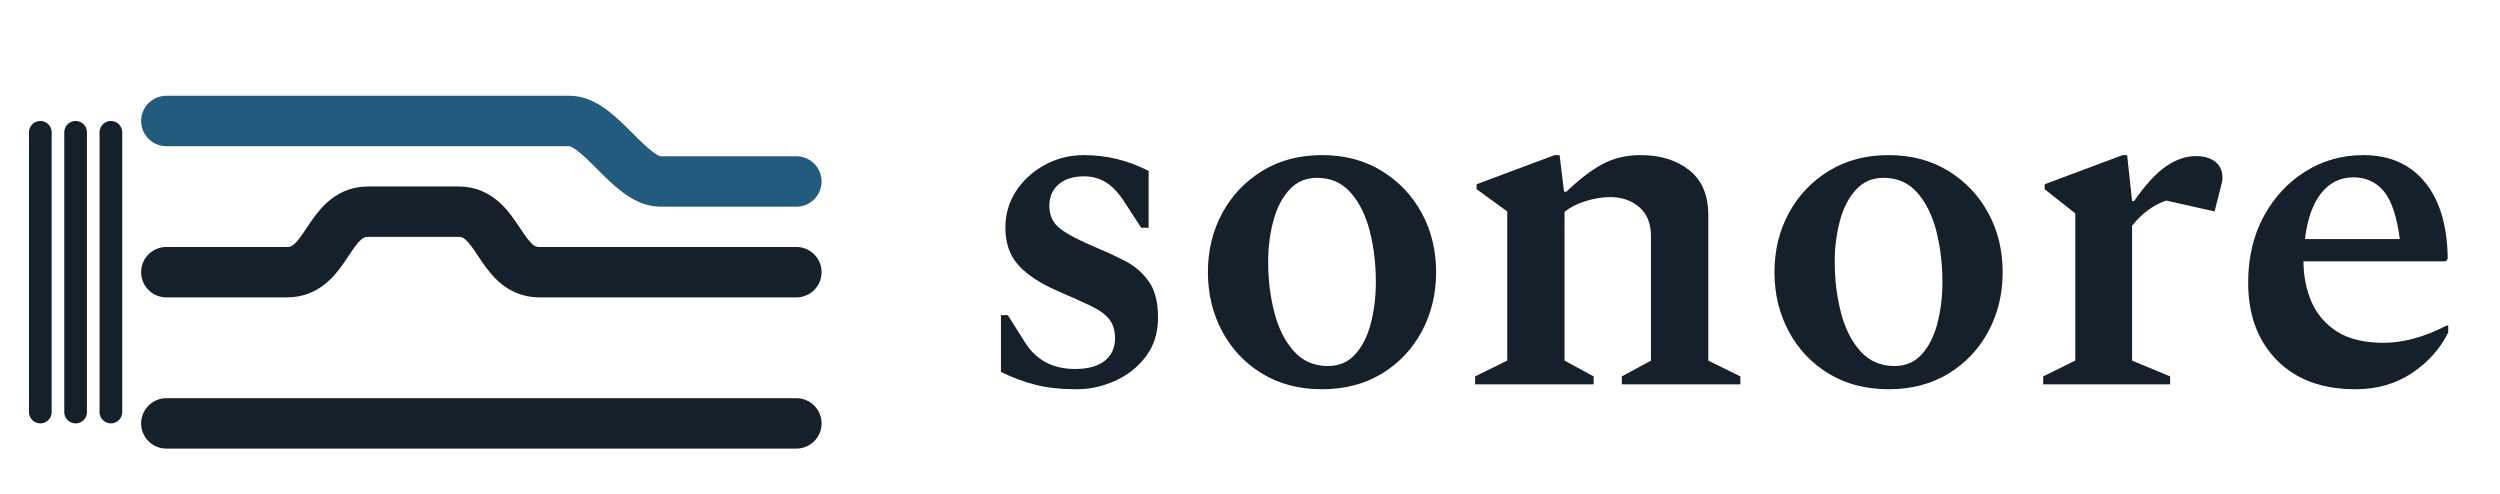
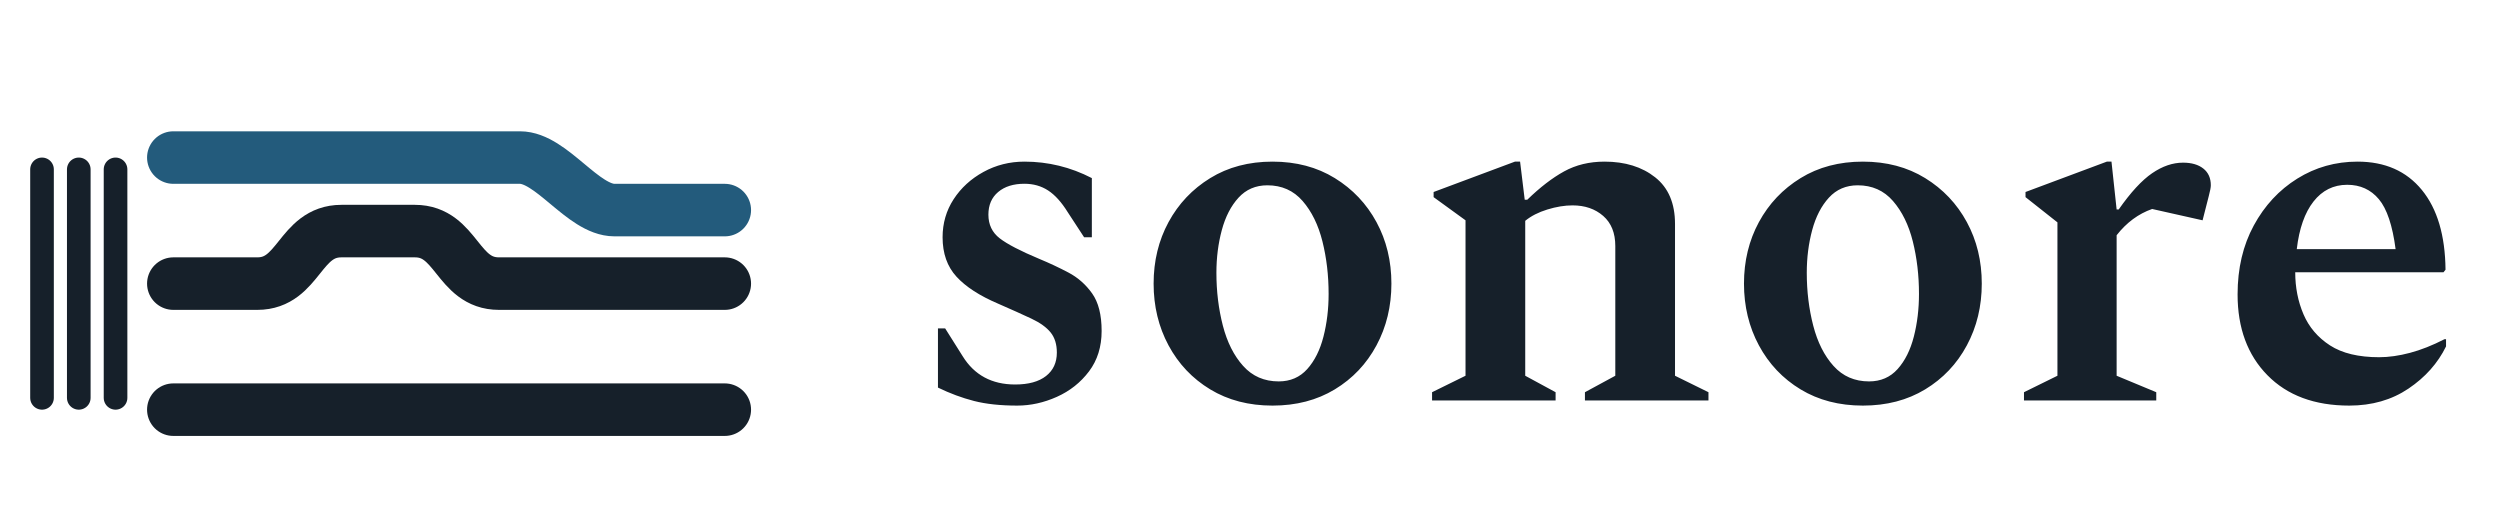
- <svg xmlns="http://www.w3.org/2000/svg" viewBox="-33 -24 496 98" role="img" aria-label="sonore">
-   <path d="M-25,2.25 V57.75" stroke="#16202A" stroke-width="4.5" stroke-linecap="round" />
-   <path d="M-18,2.25 V57.75" stroke="#16202A" stroke-width="4.5" stroke-linecap="round" />
-   <path d="M-11,2.25 V57.75" stroke="#16202A" stroke-width="4.5" stroke-linecap="round" />
-   <path d="M0,0 H80 C86,0 92,12 98,12 H125" stroke="#235B7C" fill="none" stroke-width="10" stroke-linecap="round" stroke-linejoin="round" />
-   <path d="M0,30 H24 C32,30 32,18 40,18 H58 C66,18 66,30 74,30 H125" stroke="#16202A" fill="none" stroke-width="10" stroke-linecap="round" stroke-linejoin="round" />
-   <path d="M0,60 H125" stroke="#16202A" fill="none" stroke-width="10" stroke-linecap="round" stroke-linejoin="round" />
-   <path d="M180.678 53.226Q175.876 53.226 172.446 52.344Q169.016 51.462 165.586 49.796V38.526H166.958L170.29 43.818Q173.622 49.208 180.286 49.208Q184.108 49.208 186.166 47.591Q188.224 45.974 188.224 43.132Q188.224 40.78 187.048 39.31Q185.872 37.84 183.373 36.664Q180.874 35.488 177.052 33.822Q171.76 31.568 169.114 28.677Q166.468 25.786 166.468 21.18Q166.468 17.162 168.575 13.928Q170.682 10.694 174.259 8.734Q177.836 6.774 182.05 6.774Q188.812 6.774 194.888 9.91V21.18H193.418L190.282 16.378Q188.518 13.536 186.558 12.262Q184.598 10.988 182.05 10.988Q178.914 10.988 177.052 12.556Q175.19 14.124 175.19 16.868Q175.19 19.71 177.346 21.376Q179.502 23.042 184.892 25.296Q187.734 26.472 190.429 27.893Q193.124 29.314 194.937 31.862Q196.75 34.41 196.75 39.016Q196.75 43.524 194.349 46.709Q191.948 49.894 188.224 51.56Q184.5 53.226 180.678 53.226Z M229.286 53.226Q222.524 53.226 217.428 50.139Q212.332 47.052 209.49 41.76Q206.648 36.468 206.648 30.0Q206.648 23.532 209.49 18.289Q212.332 13.046 217.428 9.91Q222.524 6.774 229.286 6.774Q236.048 6.774 241.144 9.91Q246.24 13.046 249.082 18.289Q251.924 23.532 251.924 30.0Q251.924 36.468 249.082 41.76Q246.24 47.052 241.144 50.139Q236.048 53.226 229.286 53.226ZM230.462 48.62Q233.794 48.62 235.901 46.268Q238.008 43.916 238.988 40.094Q239.968 36.272 239.968 31.96Q239.968 26.668 238.792 21.964Q237.616 17.26 235.019 14.271Q232.422 11.282 228.306 11.282Q224.974 11.282 222.818 13.634Q220.662 15.986 219.633 19.808Q218.604 23.63 218.604 27.942Q218.604 33.234 219.829 37.987Q221.054 42.74 223.7 45.68Q226.346 48.62 230.462 48.62Z M259.666 52.246V50.678L266.036 47.542V17.946L259.96 13.536V12.556L275.444 6.774H276.424L277.306 14.026H277.796Q281.422 10.498 284.803 8.636Q288.184 6.774 292.496 6.774Q298.376 6.774 302.149 9.763Q305.922 12.752 305.922 18.632V47.542L312.292 50.678V52.246H288.772V50.678L294.554 47.542V22.846Q294.554 19.122 292.251 17.113Q289.948 15.104 286.42 15.104Q284.166 15.104 281.618 15.888Q279.07 16.672 277.404 18.044V47.542L283.186 50.678V52.246Z M341.692 53.226Q334.93 53.226 329.834 50.139Q324.738 47.052 321.896 41.76Q319.054 36.468 319.054 30.0Q319.054 23.532 321.896 18.289Q324.738 13.046 329.834 9.91Q334.93 6.774 341.692 6.774Q348.454 6.774 353.55 9.91Q358.646 13.046 361.488 18.289Q364.33 23.532 364.33 30.0Q364.33 36.468 361.488 41.76Q358.646 47.052 353.55 50.139Q348.454 53.226 341.692 53.226ZM342.868 48.62Q346.2 48.62 348.307 46.268Q350.414 43.916 351.394 40.094Q352.374 36.272 352.374 31.96Q352.374 26.668 351.198 21.964Q350.022 17.26 347.425 14.271Q344.828 11.282 340.712 11.282Q337.38 11.282 335.224 13.634Q333.068 15.986 332.039 19.808Q331.01 23.63 331.01 27.942Q331.01 33.234 332.235 37.987Q333.46 42.74 336.106 45.68Q338.752 48.62 342.868 48.62Z M372.366 52.246V50.678L378.736 47.542V18.338L372.66 13.536V12.556L388.144 6.774H389.026L390.006 15.888H390.398Q393.828 10.988 396.768 8.979Q399.708 6.97 402.648 6.97Q405.098 6.97 406.519 8.097Q407.94 9.224 407.94 11.282Q407.94 11.87 407.548 13.34L406.372 17.946L396.768 15.79Q392.848 17.162 390.006 20.788V47.542L397.552 50.678V52.246Z M434.302 53.226Q424.404 53.226 418.72 47.444Q413.036 41.662 413.036 32.058Q413.036 24.61 416.123 18.926Q419.21 13.242 424.404 10.008Q429.598 6.774 435.87 6.774Q443.71 6.774 448.12 12.164Q452.53 17.554 452.628 27.354L452.236 27.844H424.012Q424.012 32.156 425.58 35.831Q427.148 39.506 430.627 41.76Q434.106 44.014 439.986 44.014Q442.73 44.014 445.866 43.181Q449.002 42.348 452.432 40.584H452.726V41.956Q450.374 46.758 445.572 49.992Q440.77 53.226 434.302 53.226ZM433.91 11.184Q429.99 11.184 427.491 14.369Q424.992 17.554 424.306 23.434H443.122Q442.24 16.672 439.937 13.928Q437.634 11.184 433.91 11.184Z" fill="#16202A" />
+ <svg xmlns="http://www.w3.org/2000/svg" viewBox="-33 -30 476 98" role="img" aria-label="sonore">
+   <path d="M-25,2.25 V45.75" stroke="#16202A" stroke-width="4.5" stroke-linecap="round" />
+   <path d="M-18,2.25 V45.75" stroke="#16202A" stroke-width="4.5" stroke-linecap="round" />
+   <path d="M-11,2.25 V45.75" stroke="#16202A" stroke-width="4.5" stroke-linecap="round" />
+   <path d="M0,0 H66 C72,0 78,10 84,10 H105" stroke="#235B7C" fill="none" stroke-width="10" stroke-linecap="round" stroke-linejoin="round" />
+   <path d="M0,24 H16 C24,24 24,14 32,14 H46 C54,14 54,24 62,24 H105" stroke="#16202A" fill="none" stroke-width="10" stroke-linecap="round" stroke-linejoin="round" />
+   <path d="M0,48 H105" stroke="#16202A" fill="none" stroke-width="10" stroke-linecap="round" stroke-linejoin="round" />
+   <path d="M160.678 47.226Q155.876 47.226 152.446 46.344Q149.016 45.462 145.586 43.796V32.526H146.958L150.29 37.818Q153.622 43.208 160.286 43.208Q164.108 43.208 166.166 41.591Q168.224 39.974 168.224 37.132Q168.224 34.78 167.048 33.31Q165.872 31.84 163.373 30.664Q160.874 29.488 157.052 27.822Q151.76 25.568 149.114 22.677Q146.468 19.786 146.468 15.18Q146.468 11.162 148.575 7.928Q150.682 4.694 154.259 2.734Q157.836 0.774 162.05 0.774Q168.812 0.774 174.888 3.91V15.18H173.418L170.282 10.378Q168.518 7.536 166.558 6.262Q164.598 4.988 162.05 4.988Q158.914 4.988 157.052 6.556Q155.19 8.124 155.19 10.868Q155.19 13.71 157.346 15.376Q159.502 17.042 164.892 19.296Q167.734 20.472 170.429 21.893Q173.124 23.314 174.937 25.862Q176.75 28.41 176.75 33.016Q176.75 37.524 174.349 40.709Q171.948 43.894 168.224 45.56Q164.5 47.226 160.678 47.226Z M209.286 47.226Q202.524 47.226 197.428 44.139Q192.332 41.052 189.49 35.76Q186.648 30.468 186.648 24.0Q186.648 17.532 189.49 12.289Q192.332 7.046 197.428 3.91Q202.524 0.774 209.286 0.774Q216.048 0.774 221.144 3.91Q226.24 7.046 229.082 12.289Q231.924 17.532 231.924 24.0Q231.924 30.468 229.082 35.76Q226.24 41.052 221.144 44.139Q216.048 47.226 209.286 47.226ZM210.462 42.62Q213.794 42.62 215.901 40.268Q218.008 37.916 218.988 34.094Q219.968 30.272 219.968 25.96Q219.968 20.668 218.792 15.964Q217.616 11.26 215.019 8.271Q212.422 5.282 208.306 5.282Q204.974 5.282 202.818 7.634Q200.662 9.986 199.633 13.808Q198.604 17.63 198.604 21.942Q198.604 27.234 199.829 31.987Q201.054 36.74 203.7 39.68Q206.346 42.62 210.462 42.62Z M239.666 46.246V44.678L246.036 41.542V11.946L239.96 7.536V6.556L255.444 0.774H256.424L257.306 8.026H257.796Q261.422 4.498 264.803 2.636Q268.184 0.774 272.496 0.774Q278.376 0.774 282.149 3.763Q285.922 6.752 285.922 12.632V41.542L292.292 44.678V46.246H268.772V44.678L274.554 41.542V16.846Q274.554 13.122 272.251 11.113Q269.948 9.104 266.42 9.104Q264.166 9.104 261.618 9.888Q259.07 10.672 257.404 12.044V41.542L263.186 44.678V46.246Z M321.692 47.226Q314.93 47.226 309.834 44.139Q304.738 41.052 301.896 35.76Q299.054 30.468 299.054 24.0Q299.054 17.532 301.896 12.289Q304.738 7.046 309.834 3.91Q314.93 0.774 321.692 0.774Q328.454 0.774 333.55 3.91Q338.646 7.046 341.488 12.289Q344.33 17.532 344.33 24.0Q344.33 30.468 341.488 35.76Q338.646 41.052 333.55 44.139Q328.454 47.226 321.692 47.226ZM322.868 42.62Q326.2 42.62 328.307 40.268Q330.414 37.916 331.394 34.094Q332.374 30.272 332.374 25.96Q332.374 20.668 331.198 15.964Q330.022 11.26 327.425 8.271Q324.828 5.282 320.712 5.282Q317.38 5.282 315.224 7.634Q313.068 9.986 312.039 13.808Q311.01 17.63 311.01 21.942Q311.01 27.234 312.235 31.987Q313.46 36.74 316.106 39.68Q318.752 42.62 322.868 42.62Z M352.366 46.246V44.678L358.736 41.542V12.338L352.66 7.536V6.556L368.144 0.774H369.026L370.006 9.888H370.398Q373.828 4.988 376.768 2.979Q379.708 0.97 382.648 0.97Q385.098 0.97 386.519 2.097Q387.94 3.224 387.94 5.282Q387.94 5.87 387.548 7.34L386.372 11.946L376.768 9.79Q372.848 11.162 370.006 14.788V41.542L377.552 44.678V46.246Z M414.302 47.226Q404.404 47.226 398.72 41.444Q393.036 35.662 393.036 26.058Q393.036 18.61 396.123 12.926Q399.21 7.242 404.404 4.008Q409.598 0.774 415.87 0.774Q423.71 0.774 428.12 6.164Q432.53 11.554 432.628 21.354L432.236 21.844H404.012Q404.012 26.156 405.58 29.831Q407.148 33.506 410.627 35.76Q414.106 38.014 419.986 38.014Q422.73 38.014 425.866 37.181Q429.002 36.348 432.432 34.584H432.726V35.956Q430.374 40.758 425.572 43.992Q420.77 47.226 414.302 47.226ZM413.91 5.184Q409.99 5.184 407.491 8.369Q404.992 11.554 404.306 17.434H423.122Q422.24 10.672 419.937 7.928Q417.634 5.184 413.91 5.184Z" fill="#16202A" />
</svg>
